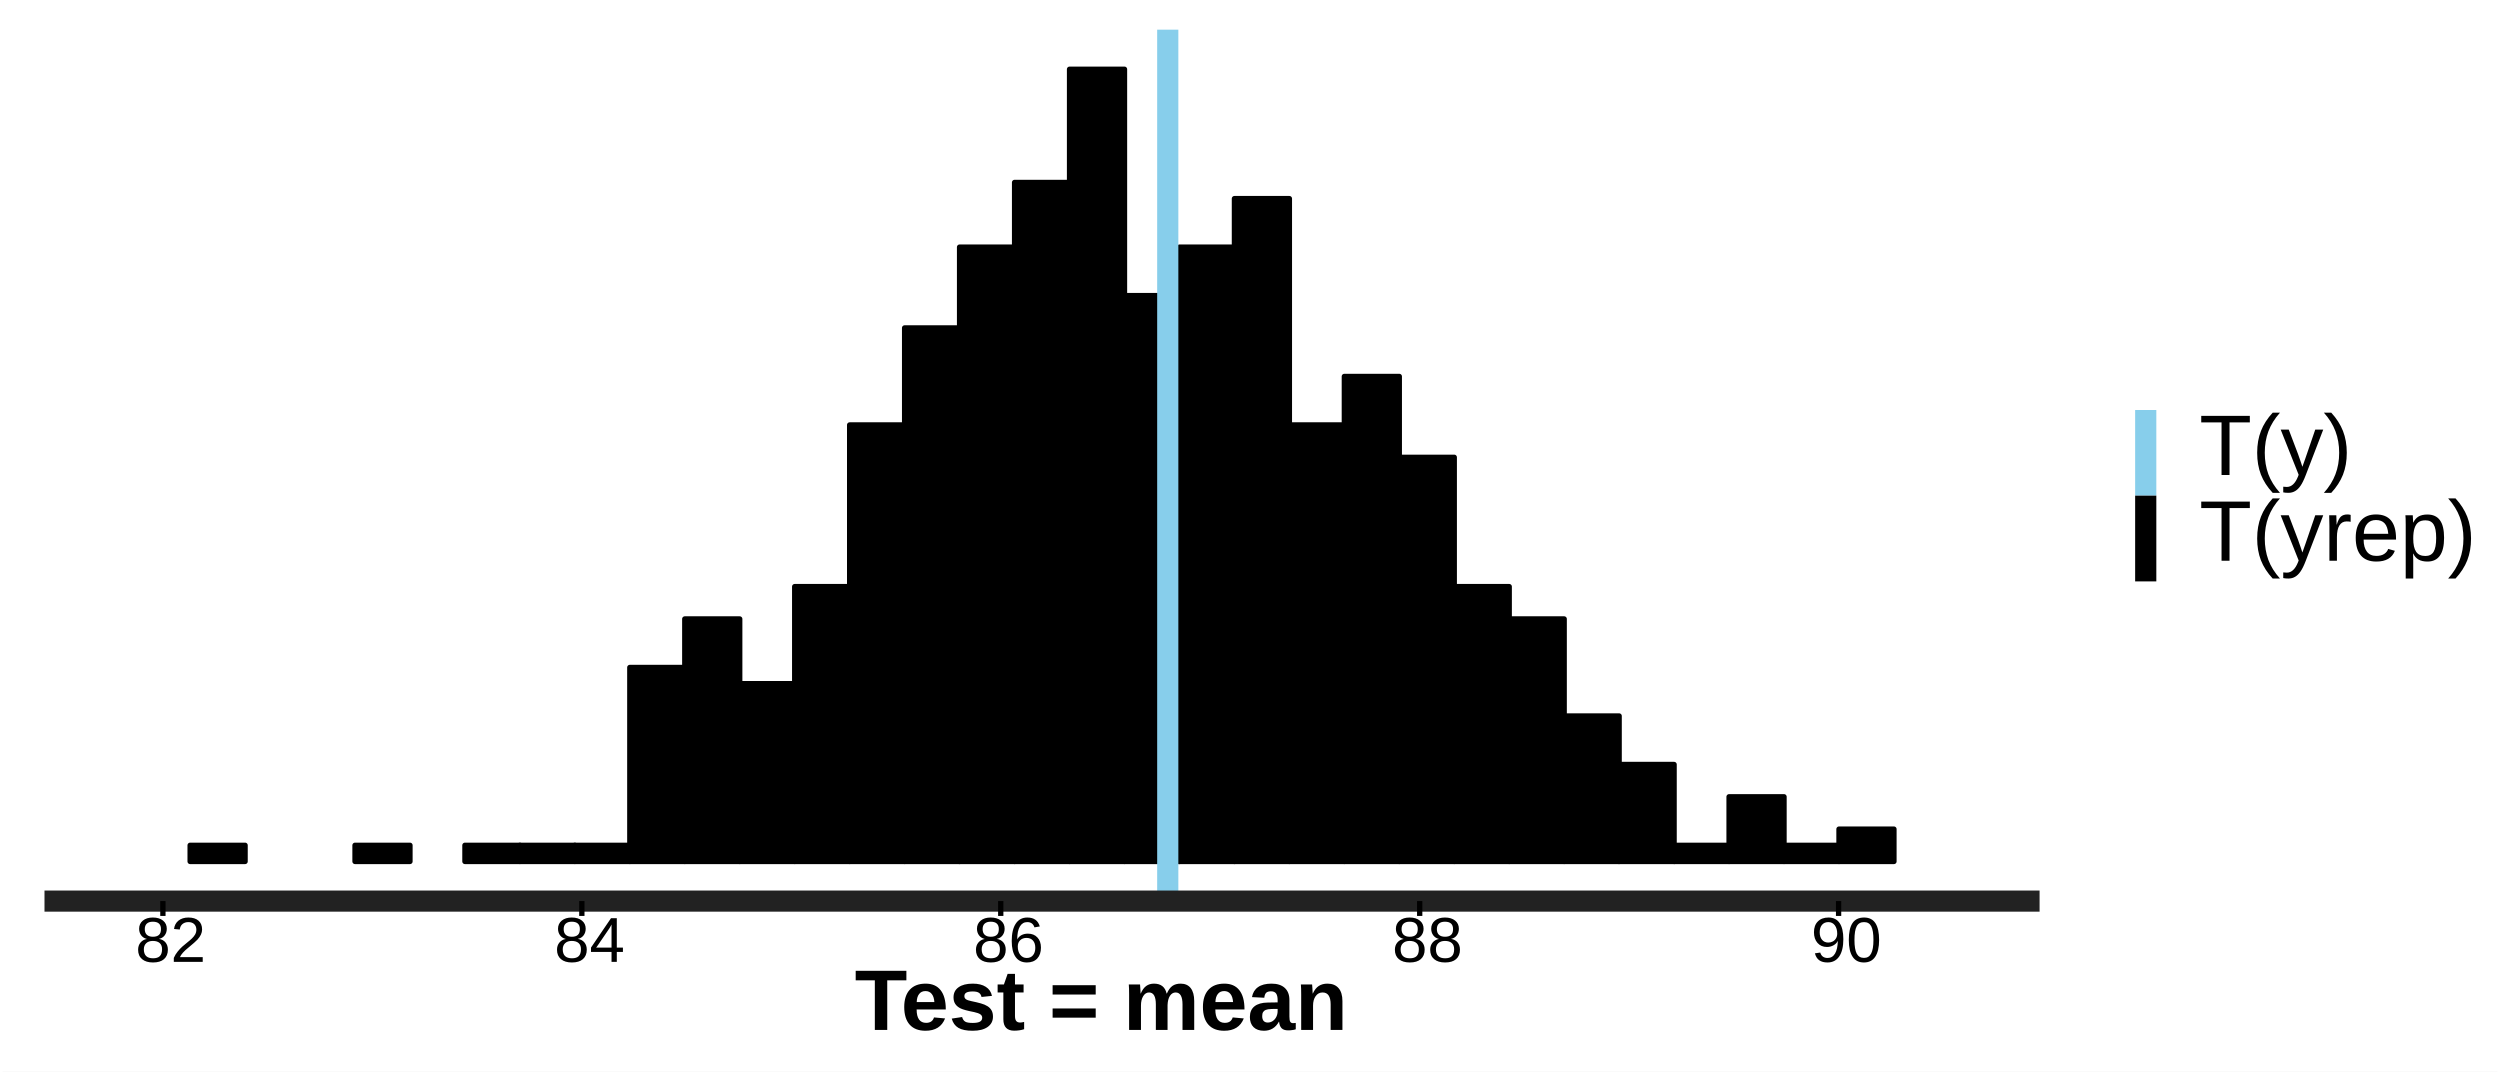
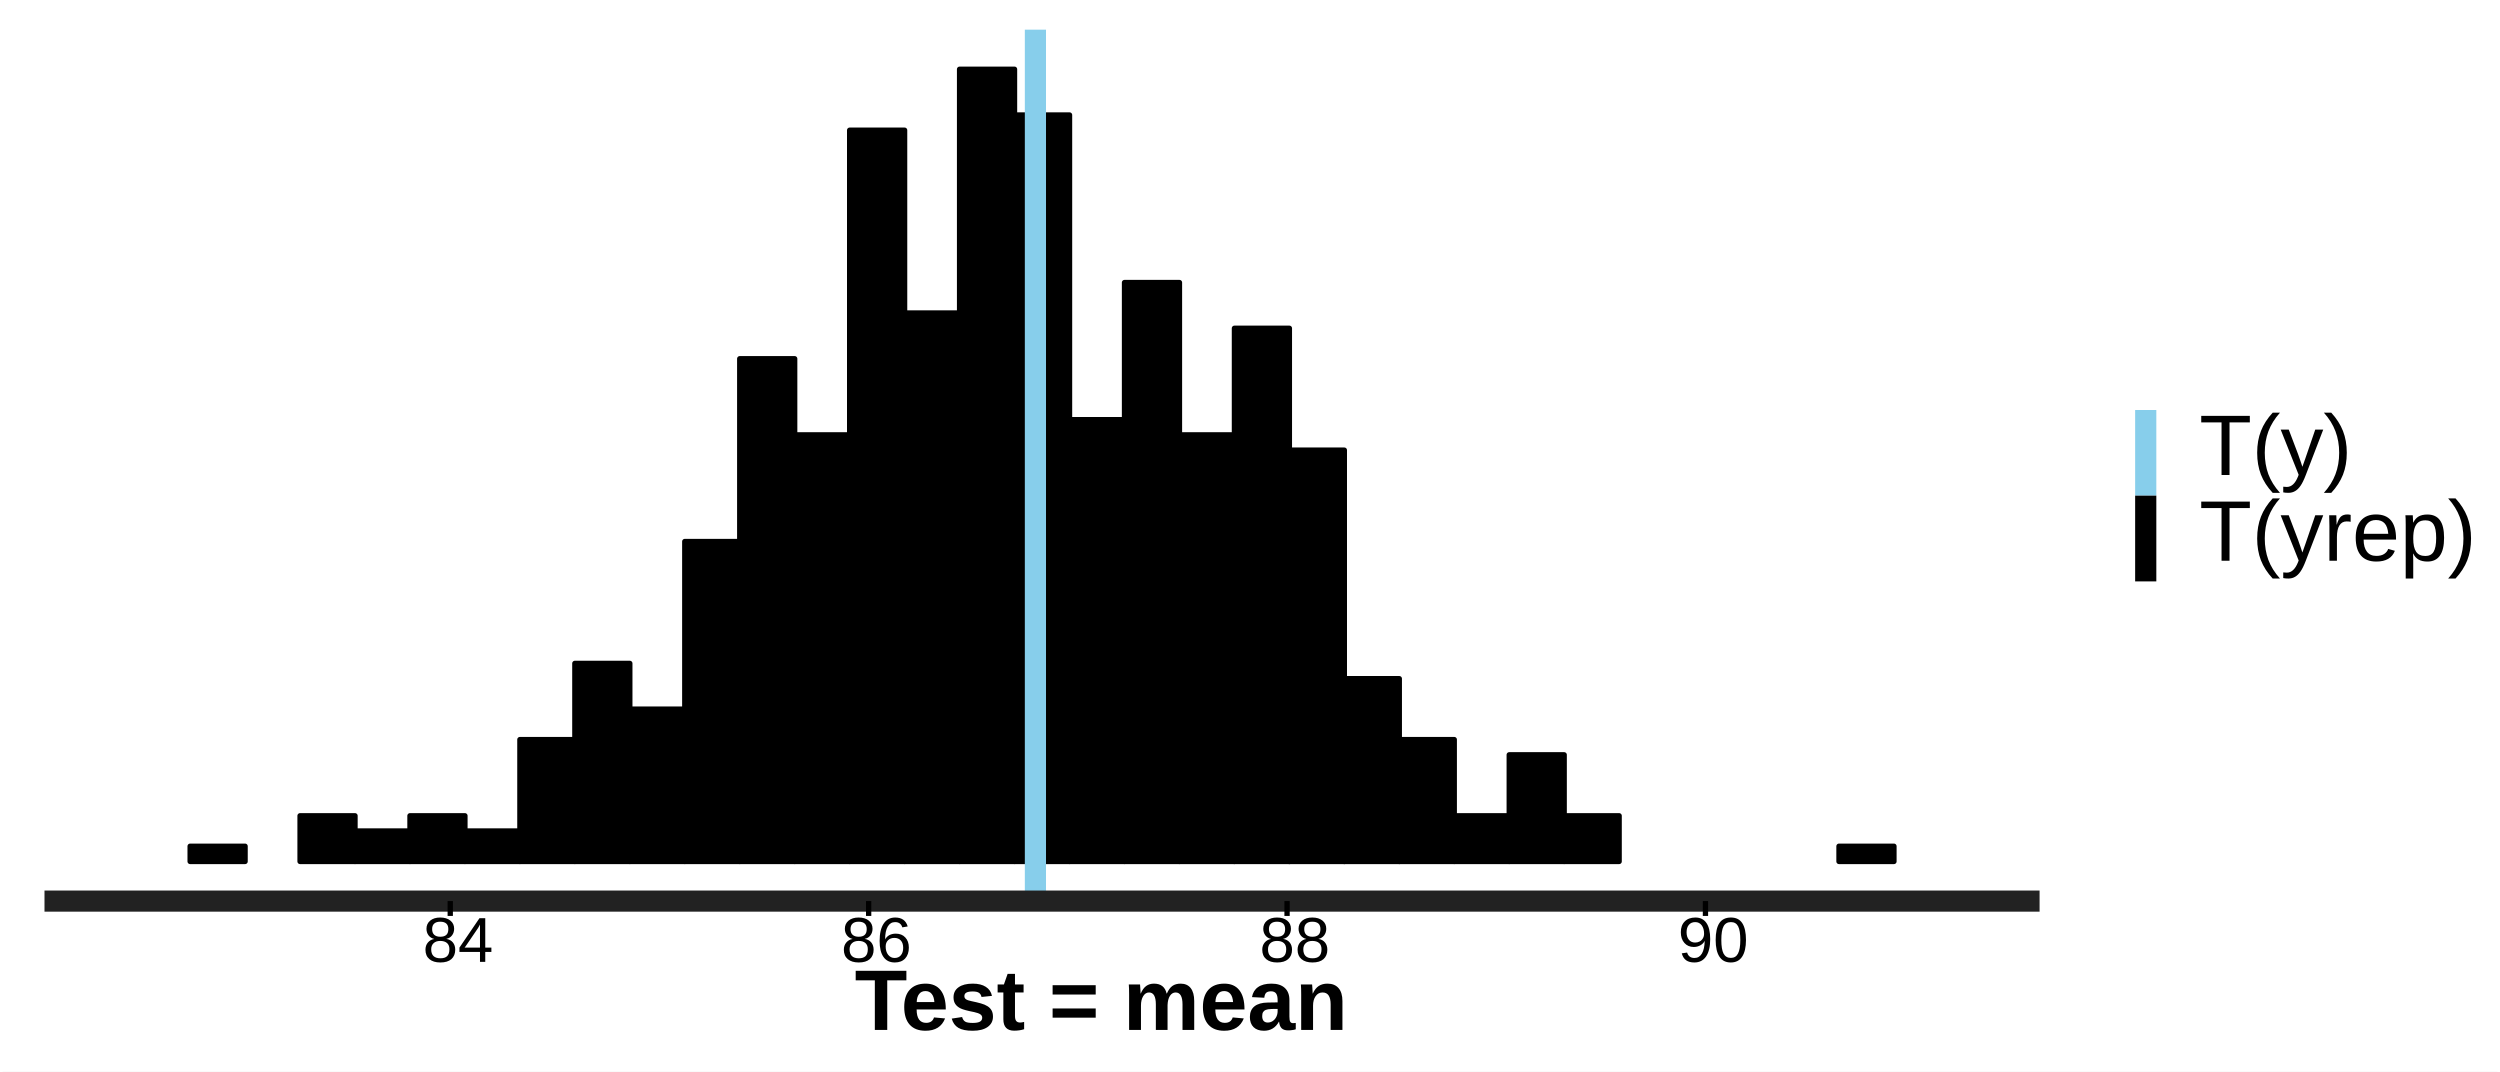
<svg xmlns="http://www.w3.org/2000/svg" viewBox="0 0 504.00 216.00">
  <defs>
    <style type="text/css">
    line, polyline, path, rect, circle {
      fill: none;
      stroke: #000000;
      stroke-linecap: round;
      stroke-linejoin: round;
      stroke-miterlimit: 10.00;
    }
  </style>
  </defs>
  <rect width="100%" height="100%" style="stroke: none; fill: #FFFFFF;" />
  <polyline points="0.00,216.00 0.00,0.00 504.00,0.00 504.00,216.00 " style="stroke-width: 1.07; stroke: #FFFFFF; fill: #FFFFFF;" />
  <polyline points="8.97,181.66 8.97,5.98 411.18,5.98 411.18,181.66 " style="stroke-width: 1.07; stroke: none; fill: #FFFFFF;" />
  <rect x="27.25" y="173.67" width="11.08" height="0.00" style="stroke-width: 1.07; stroke-linecap: butt; fill: #000000;" />
-   <rect x="38.33" y="170.41" width="11.08" height="3.26" style="stroke-width: 1.07; stroke-linecap: butt; fill: #000000;" />
+   <rect x="38.33" y="170.60" width="11.08" height="3.07" style="stroke-width: 1.07; stroke-linecap: butt; fill: #000000;" />
  <rect x="49.41" y="173.67" width="11.08" height="0.00" style="stroke-width: 1.07; stroke-linecap: butt; fill: #000000;" />
-   <rect x="60.49" y="173.67" width="11.08" height="0.00" style="stroke-width: 1.07; stroke-linecap: butt; fill: #000000;" />
-   <rect x="71.57" y="170.41" width="11.08" height="3.26" style="stroke-width: 1.07; stroke-linecap: butt; fill: #000000;" />
-   <rect x="82.65" y="173.67" width="11.08" height="0.00" style="stroke-width: 1.07; stroke-linecap: butt; fill: #000000;" />
-   <rect x="93.73" y="170.41" width="11.08" height="3.26" style="stroke-width: 1.07; stroke-linecap: butt; fill: #000000;" />
-   <rect x="104.81" y="170.41" width="11.08" height="3.26" style="stroke-width: 1.07; stroke-linecap: butt; fill: #000000;" />
-   <rect x="115.89" y="170.41" width="11.08" height="3.26" style="stroke-width: 1.07; stroke-linecap: butt; fill: #000000;" />
-   <rect x="126.97" y="134.56" width="11.08" height="39.11" style="stroke-width: 1.07; stroke-linecap: butt; fill: #000000;" />
-   <rect x="138.05" y="124.78" width="11.08" height="48.89" style="stroke-width: 1.07; stroke-linecap: butt; fill: #000000;" />
-   <rect x="149.13" y="137.82" width="11.08" height="35.85" style="stroke-width: 1.07; stroke-linecap: butt; fill: #000000;" />
-   <rect x="160.21" y="118.26" width="11.08" height="55.41" style="stroke-width: 1.07; stroke-linecap: butt; fill: #000000;" />
-   <rect x="171.29" y="85.67" width="11.08" height="88.00" style="stroke-width: 1.07; stroke-linecap: butt; fill: #000000;" />
-   <rect x="182.37" y="66.11" width="11.08" height="107.56" style="stroke-width: 1.07; stroke-linecap: butt; fill: #000000;" />
-   <rect x="193.45" y="49.82" width="11.08" height="123.86" style="stroke-width: 1.07; stroke-linecap: butt; fill: #000000;" />
-   <rect x="204.54" y="36.78" width="11.08" height="136.89" style="stroke-width: 1.07; stroke-linecap: butt; fill: #000000;" />
-   <rect x="215.62" y="13.96" width="11.08" height="159.71" style="stroke-width: 1.07; stroke-linecap: butt; fill: #000000;" />
-   <rect x="226.70" y="59.59" width="11.08" height="114.08" style="stroke-width: 1.07; stroke-linecap: butt; fill: #000000;" />
-   <rect x="237.78" y="49.82" width="11.08" height="123.86" style="stroke-width: 1.07; stroke-linecap: butt; fill: #000000;" />
-   <rect x="248.86" y="40.04" width="11.08" height="133.63" style="stroke-width: 1.07; stroke-linecap: butt; fill: #000000;" />
-   <rect x="259.94" y="85.67" width="11.08" height="88.00" style="stroke-width: 1.07; stroke-linecap: butt; fill: #000000;" />
-   <rect x="271.02" y="75.89" width="11.08" height="97.78" style="stroke-width: 1.07; stroke-linecap: butt; fill: #000000;" />
-   <rect x="282.10" y="92.19" width="11.08" height="81.48" style="stroke-width: 1.07; stroke-linecap: butt; fill: #000000;" />
-   <rect x="293.18" y="118.26" width="11.08" height="55.41" style="stroke-width: 1.07; stroke-linecap: butt; fill: #000000;" />
-   <rect x="304.26" y="124.78" width="11.08" height="48.89" style="stroke-width: 1.07; stroke-linecap: butt; fill: #000000;" />
-   <rect x="315.34" y="144.34" width="11.08" height="29.33" style="stroke-width: 1.07; stroke-linecap: butt; fill: #000000;" />
-   <rect x="326.42" y="154.12" width="11.08" height="19.56" style="stroke-width: 1.07; stroke-linecap: butt; fill: #000000;" />
-   <rect x="337.50" y="170.41" width="11.08" height="3.26" style="stroke-width: 1.07; stroke-linecap: butt; fill: #000000;" />
-   <rect x="348.58" y="160.63" width="11.08" height="13.04" style="stroke-width: 1.07; stroke-linecap: butt; fill: #000000;" />
-   <rect x="359.66" y="170.41" width="11.08" height="3.26" style="stroke-width: 1.07; stroke-linecap: butt; fill: #000000;" />
-   <rect x="370.74" y="167.15" width="11.08" height="6.52" style="stroke-width: 1.07; stroke-linecap: butt; fill: #000000;" />
+   <rect x="60.49" y="164.46" width="11.08" height="9.21" style="stroke-width: 1.07; stroke-linecap: butt; fill: #000000;" />
+   <rect x="71.57" y="167.53" width="11.08" height="6.14" style="stroke-width: 1.07; stroke-linecap: butt; fill: #000000;" />
+   <rect x="82.65" y="164.46" width="11.08" height="9.21" style="stroke-width: 1.07; stroke-linecap: butt; fill: #000000;" />
+   <rect x="93.73" y="167.53" width="11.08" height="6.14" style="stroke-width: 1.07; stroke-linecap: butt; fill: #000000;" />
+   <rect x="104.81" y="149.10" width="11.08" height="24.57" style="stroke-width: 1.07; stroke-linecap: butt; fill: #000000;" />
+   <rect x="115.89" y="133.74" width="11.08" height="39.93" style="stroke-width: 1.07; stroke-linecap: butt; fill: #000000;" />
+   <rect x="126.97" y="142.96" width="11.08" height="30.71" style="stroke-width: 1.07; stroke-linecap: butt; fill: #000000;" />
+   <rect x="138.05" y="109.17" width="11.08" height="64.50" style="stroke-width: 1.07; stroke-linecap: butt; fill: #000000;" />
+   <rect x="149.13" y="72.32" width="11.08" height="101.35" style="stroke-width: 1.07; stroke-linecap: butt; fill: #000000;" />
+   <rect x="160.21" y="87.67" width="11.08" height="86.00" style="stroke-width: 1.07; stroke-linecap: butt; fill: #000000;" />
+   <rect x="171.29" y="26.25" width="11.08" height="147.42" style="stroke-width: 1.07; stroke-linecap: butt; fill: #000000;" />
+   <rect x="182.37" y="63.10" width="11.08" height="110.57" style="stroke-width: 1.07; stroke-linecap: butt; fill: #000000;" />
+   <rect x="193.45" y="13.96" width="11.08" height="159.71" style="stroke-width: 1.07; stroke-linecap: butt; fill: #000000;" />
+   <rect x="204.54" y="23.18" width="11.08" height="150.49" style="stroke-width: 1.07; stroke-linecap: butt; fill: #000000;" />
+   <rect x="215.62" y="84.60" width="11.08" height="89.07" style="stroke-width: 1.07; stroke-linecap: butt; fill: #000000;" />
+   <rect x="226.70" y="56.96" width="11.08" height="116.71" style="stroke-width: 1.07; stroke-linecap: butt; fill: #000000;" />
+   <rect x="237.78" y="87.67" width="11.08" height="86.00" style="stroke-width: 1.07; stroke-linecap: butt; fill: #000000;" />
+   <rect x="248.86" y="66.18" width="11.08" height="107.50" style="stroke-width: 1.07; stroke-linecap: butt; fill: #000000;" />
+   <rect x="259.94" y="90.75" width="11.08" height="82.93" style="stroke-width: 1.07; stroke-linecap: butt; fill: #000000;" />
+   <rect x="271.02" y="136.82" width="11.08" height="36.86" style="stroke-width: 1.07; stroke-linecap: butt; fill: #000000;" />
+   <rect x="282.10" y="149.10" width="11.08" height="24.57" style="stroke-width: 1.07; stroke-linecap: butt; fill: #000000;" />
+   <rect x="293.18" y="164.46" width="11.08" height="9.21" style="stroke-width: 1.07; stroke-linecap: butt; fill: #000000;" />
+   <rect x="304.26" y="152.17" width="11.08" height="21.50" style="stroke-width: 1.07; stroke-linecap: butt; fill: #000000;" />
+   <rect x="315.34" y="164.46" width="11.08" height="9.21" style="stroke-width: 1.07; stroke-linecap: butt; fill: #000000;" />
+   <rect x="326.42" y="173.67" width="11.08" height="0.00" style="stroke-width: 1.07; stroke-linecap: butt; fill: #000000;" />
+   <rect x="337.50" y="173.67" width="11.08" height="0.00" style="stroke-width: 1.07; stroke-linecap: butt; fill: #000000;" />
+   <rect x="348.58" y="173.67" width="11.08" height="0.00" style="stroke-width: 1.07; stroke-linecap: butt; fill: #000000;" />
+   <rect x="359.66" y="173.67" width="11.08" height="0.00" style="stroke-width: 1.07; stroke-linecap: butt; fill: #000000;" />
+   <rect x="370.74" y="170.60" width="11.08" height="3.07" style="stroke-width: 1.07; stroke-linecap: butt; fill: #000000;" />
  <rect x="381.82" y="173.67" width="11.08" height="0.00" style="stroke-width: 1.07; stroke-linecap: butt; fill: #000000;" />
-   <line x1="235.42" y1="181.66" x2="235.42" y2="5.98" style="stroke-width: 4.27; stroke: #87CEEB; stroke-linecap: butt;" />
+   <line x1="208.74" y1="181.66" x2="208.74" y2="5.98" style="stroke-width: 4.27; stroke: #87CEEB; stroke-linecap: butt;" />
  <polyline points="8.97,181.66 411.18,181.66 " style="stroke-width: 4.27; stroke: #222222; stroke-linecap: butt;" />
-   <polyline points="32.84,184.65 32.84,181.66 " style="stroke-width: 1.07; stroke-linecap: butt;" />
-   <polyline points="117.30,184.65 117.30,181.66 " style="stroke-width: 1.07; stroke-linecap: butt;" />
-   <polyline points="201.75,184.65 201.75,181.66 " style="stroke-width: 1.07; stroke-linecap: butt;" />
-   <polyline points="286.21,184.65 286.21,181.66 " style="stroke-width: 1.07; stroke-linecap: butt;" />
-   <polyline points="370.66,184.65 370.66,181.66 " style="stroke-width: 1.07; stroke-linecap: butt;" />
-   <text x="27.28" y="193.91" style="font-size: 9.60pt; font-family: Arial;">82</text>
-   <text x="111.73" y="193.91" style="font-size: 9.60pt; font-family: Arial;">84</text>
-   <text x="196.19" y="193.91" style="font-size: 9.60pt; font-family: Arial;">86</text>
-   <text x="280.65" y="193.91" style="font-size: 9.60pt; font-family: Arial;">88</text>
-   <text x="365.10" y="193.91" style="font-size: 9.60pt; font-family: Arial;">90</text>
+   <polyline points="90.77,184.65 90.77,181.66 " style="stroke-width: 1.07; stroke-linecap: butt;" />
+   <polyline points="175.12,184.65 175.12,181.66 " style="stroke-width: 1.07; stroke-linecap: butt;" />
+   <polyline points="259.47,184.65 259.47,181.66 " style="stroke-width: 1.07; stroke-linecap: butt;" />
+   <polyline points="343.82,184.65 343.82,181.66 " style="stroke-width: 1.07; stroke-linecap: butt;" />
+   <text x="85.21" y="193.91" style="font-size: 9.60pt; font-family: Arial;">84</text>
+   <text x="169.56" y="193.91" style="font-size: 9.60pt; font-family: Arial;">86</text>
+   <text x="253.91" y="193.91" style="font-size: 9.60pt; font-family: Arial;">88</text>
+   <text x="338.26" y="193.91" style="font-size: 9.60pt; font-family: Arial;">90</text>
  <text x="172.32" y="207.63" style="font-size: 13.00pt; font-weight: bold; font-family: Arial;">Test = mean</text>
  <rect x="419.69" y="66.18" width="69.83" height="55.28" style="stroke-width: 1.07; stroke: none; fill: #FFFFFF;" />
  <line x1="432.58" y1="99.93" x2="432.58" y2="82.65" style="stroke-width: 4.27; stroke: #87CEEB; stroke-linecap: butt;" />
  <line x1="432.58" y1="117.21" x2="432.58" y2="99.93" style="stroke-width: 4.27; stroke-linecap: butt;" />
  <text x="443.38" y="95.76" style="font-size: 13.00pt; font-family: Arial;">T(y)</text>
  <text x="443.38" y="113.04" style="font-size: 13.00pt; font-family: Arial;">T(yrep)</text>
</svg>
